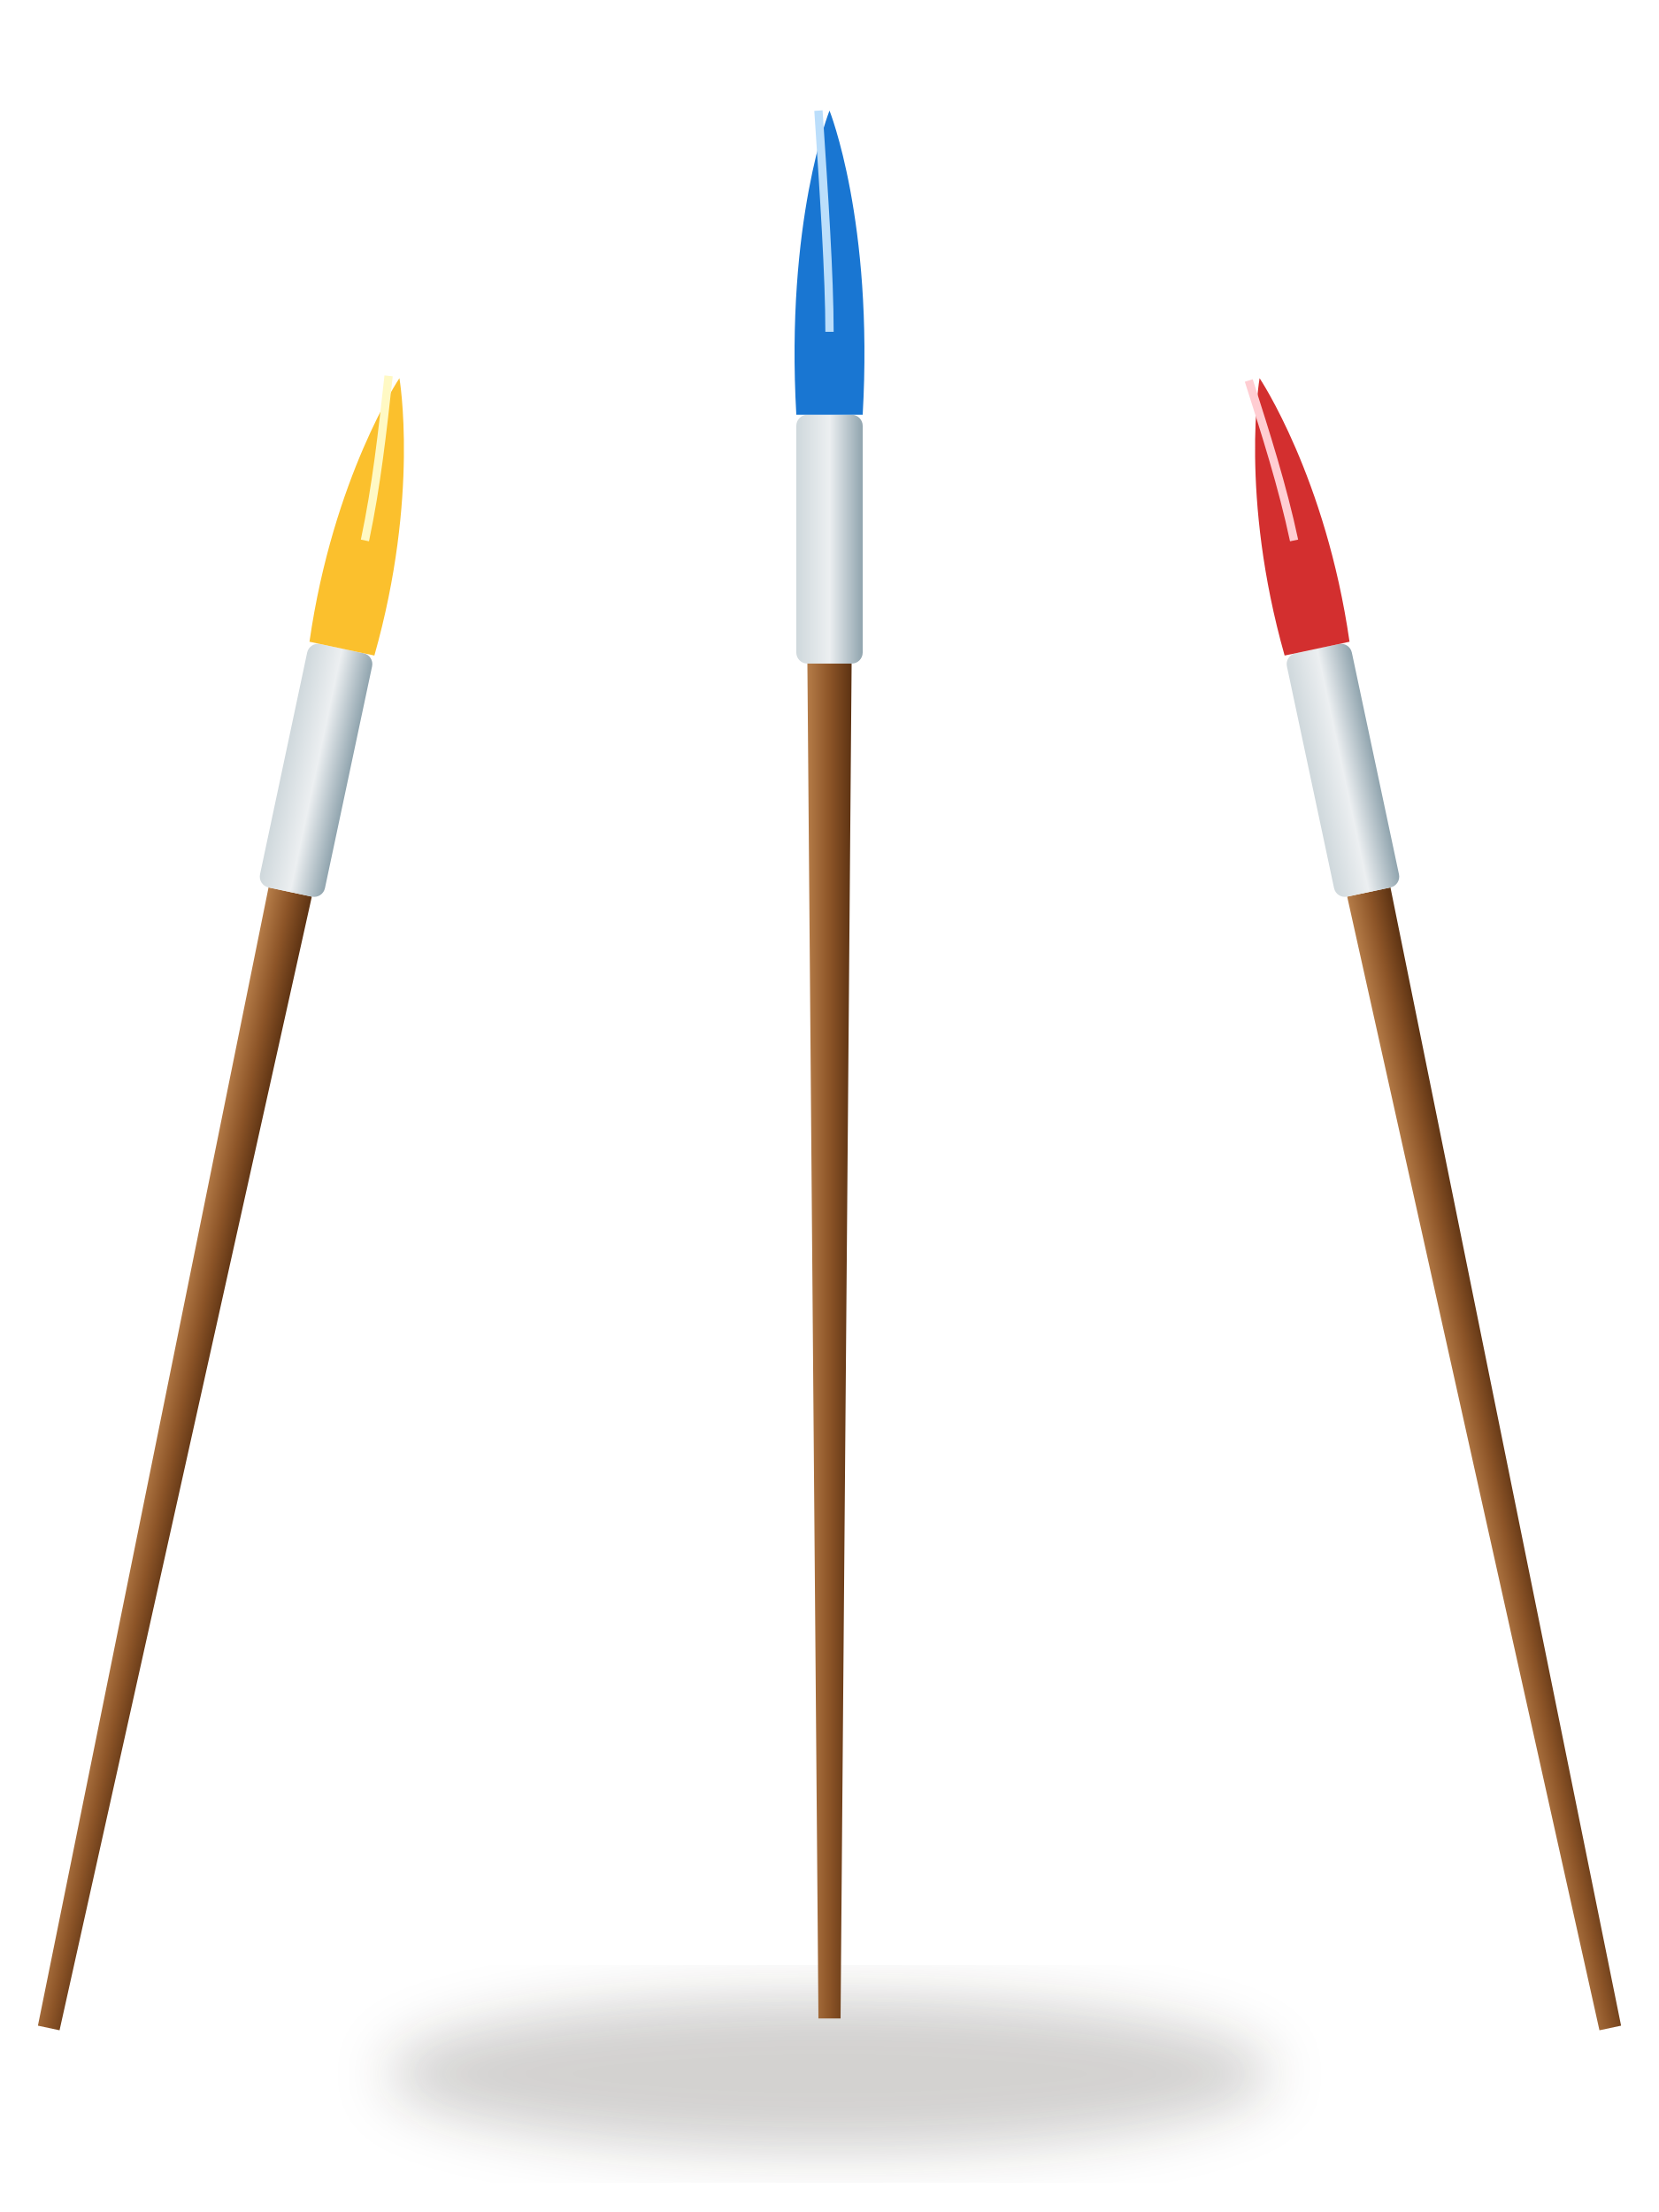
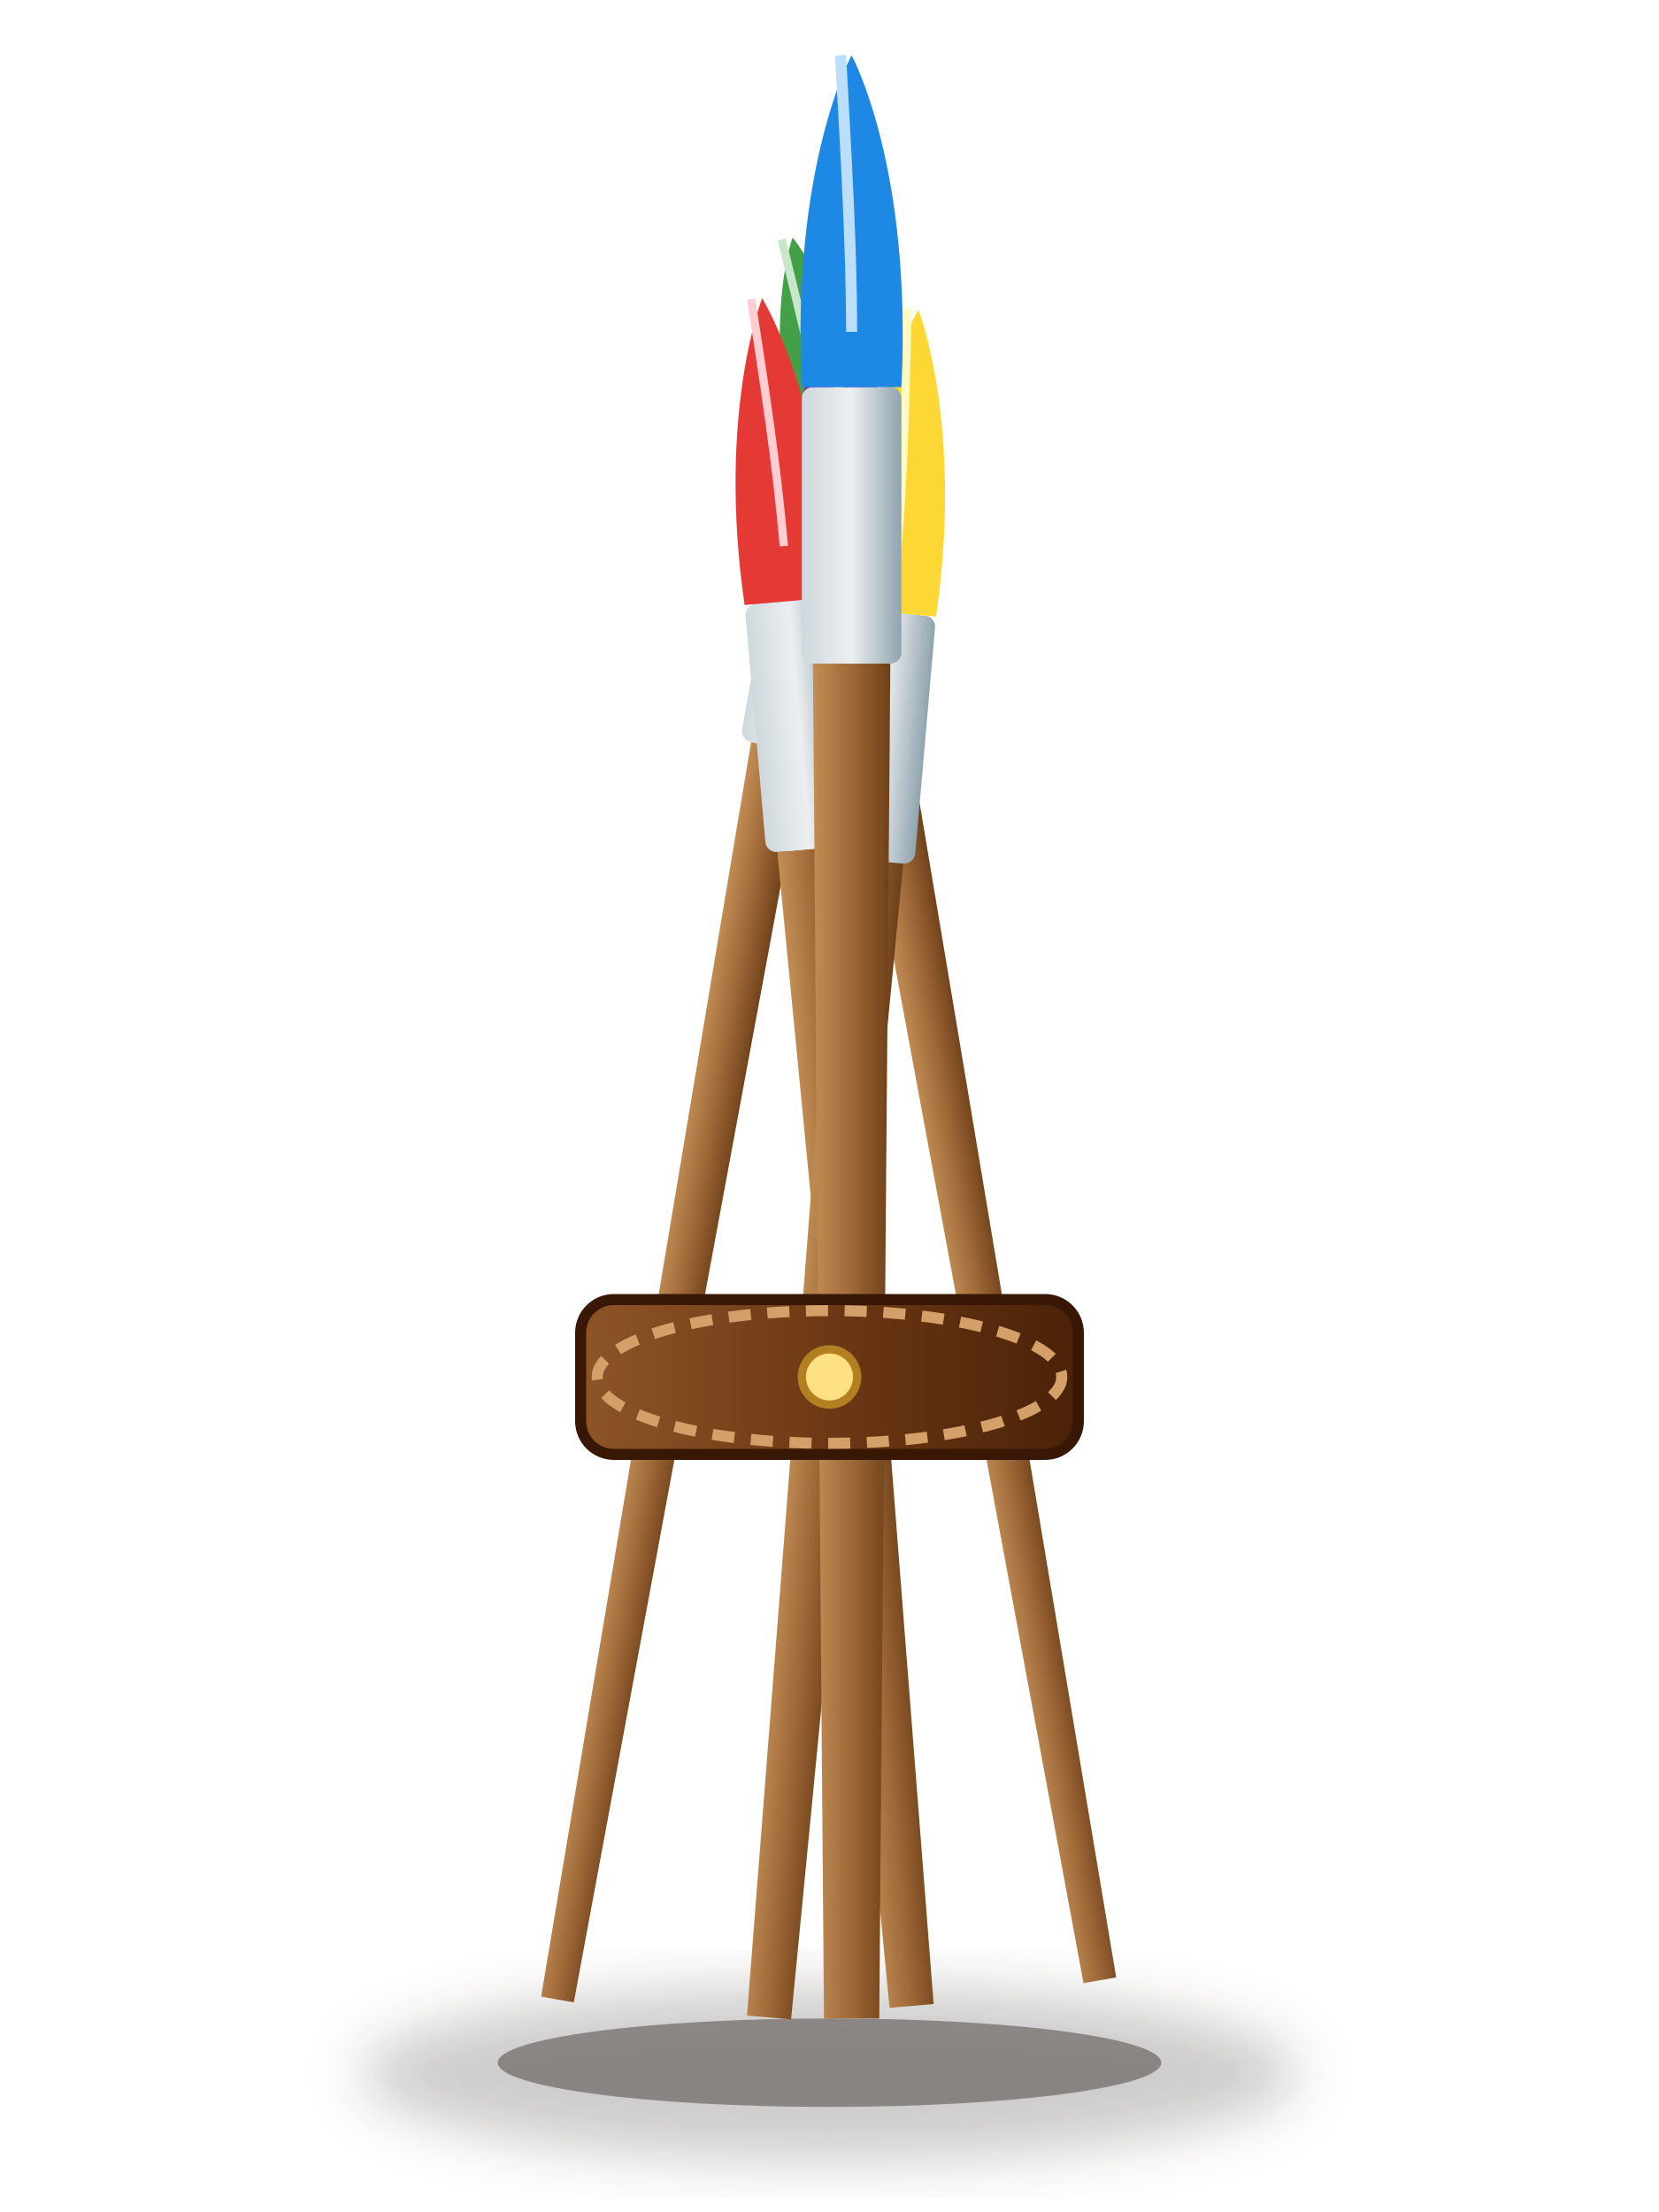
<svg xmlns="http://www.w3.org/2000/svg" viewBox="0 0 300 400">
  <defs>
    <filter id="br-sh" x="-20%" y="-20%" width="140%" height="140%">
      <feGaussianBlur stdDeviation="5" />
    </filter>
    <linearGradient id="ferrule" x1="0" y1="0" x2="1" y2="0">
      <stop offset="0%" stop-color="#CFD8DC" />
      <stop offset="50%" stop-color="#ECEFF1" />
      <stop offset="100%" stop-color="#90A4AE" />
    </linearGradient>
    <linearGradient id="handle-wood" x1="0" y1="0" x2="1" y2="0">
-       <stop offset="0%" stop-color="#B57C48" />
-       <stop offset="50%" stop-color="#8D5528" />
-       <stop offset="100%" stop-color="#5C3212" />
+       <stop offset="0%" stop-color="#C28E54" />
+       <stop offset="50%" stop-color="#9E6838" />
+       <stop offset="100%" stop-color="#6E4018" />
+     </linearGradient>
+     <linearGradient id="band-strap" x1="0" y1="0" x2="1" y2="0">
+       <stop offset="0%" stop-color="#8D5528" />
+       <stop offset="50%" stop-color="#6D3814" />
+       <stop offset="100%" stop-color="#4A2208" />
    </linearGradient>
  </defs>
-   <ellipse cx="150" cy="375" rx="80" ry="14" fill="#241B12" opacity="0.20" filter="url(#br-sh)" />
-   <g transform="translate(110, 20) rotate(-12 150 200)">
-     <polygon points="146,140 154,140 152,350 148,350" fill="url(#handle-wood)" />
-     <rect x="144" y="95" width="12" height="45" rx="2" fill="url(#ferrule)" />
-     <path d="M 144,95 C 142,65 150,45 150,45 C 150,45 158,65 156,95 Z" fill="#D32F2F" />
-     <path d="M 148,45 C 149,55 150,65 150,75" stroke="#FFCDD2" stroke-width="1.5" fill="none" />
+   <ellipse cx="150" cy="375" rx="85" ry="16" fill="#241B12" opacity="0.22" filter="url(#br-sh)" />
+   <ellipse cx="150" cy="373" rx="60" ry="8" fill="#140D07" opacity="0.38" />
+   <g transform="translate(130, 25) rotate(-10)">
+     <polygon points="5,110 15,110 13,340 7,340" fill="url(#handle-wood)" />
+     <rect x="3" y="70" width="14" height="40" rx="2" fill="url(#ferrule)" />
+     <path d="M 3,70 C 1,35 10,20 10,20 C 10,20 19,35 17,70 Z" fill="#43A047" />
+     <path d="M 8,20 C 9,35 10,50 10,60" stroke="#C8E6C9" stroke-width="1.5" fill="none" />
  </g>
-   <g transform="translate(0, 0)">
-     <polygon points="146,120 154,120 152,365 148,365" fill="url(#handle-wood)" />
-     <rect x="144" y="75" width="12" height="45" rx="2" fill="url(#ferrule)" />
-     <path d="M 144,75 C 142,40 150,20 150,20 C 150,20 158,40 156,75 Z" fill="#1976D2" />
-     <path d="M 148,20 C 149,35 150,50 150,60" stroke="#BBDEFB" stroke-width="1.5" fill="none" />
+   <g transform="translate(150, 25) rotate(10)">
+     <polygon points="5,110 15,110 13,340 7,340" fill="url(#handle-wood)" />
+     <rect x="3" y="70" width="14" height="40" rx="2" fill="url(#ferrule)" />
+     <path d="M 3,70 C 1,35 10,20 10,20 C 10,20 19,35 17,70 Z" fill="#8E24AA" />
+     <path d="M 8,20 C 9,35 10,50 10,60" stroke="#E1BEE7" stroke-width="1.5" fill="none" />
  </g>
-   <g transform="translate(-110, 20) rotate(12 150 200)">
-     <polygon points="146,140 154,140 152,350 148,350" fill="url(#handle-wood)" />
-     <rect x="144" y="95" width="12" height="45" rx="2" fill="url(#ferrule)" />
-     <path d="M 144,95 C 142,65 150,45 150,45 C 150,45 158,65 156,95 Z" fill="#FBC02D" />
-     <path d="M 148,45 C 149,55 150,65 150,75" stroke="#FFF9C4" stroke-width="1.5" fill="none" />
+   <g transform="translate(125, 45) rotate(-5)">
+     <polygon points="6,110 18,110 16,320 8,320" fill="url(#handle-wood)" />
+     <rect x="4" y="65" width="16" height="45" rx="2" fill="url(#ferrule)" />
+     <path d="M 4,65 C 2,30 12,10 12,10 C 12,10 22,30 20,65 Z" fill="#E53935" />
+     <path d="M 10,10 C 11,25 12,40 12,55" stroke="#FFCDD2" stroke-width="1.5" fill="none" />
+   </g>
+   <g transform="translate(155, 45) rotate(5)">
+     <polygon points="6,110 18,110 16,320 8,320" fill="url(#handle-wood)" />
+     <rect x="4" y="65" width="16" height="45" rx="2" fill="url(#ferrule)" />
+     <path d="M 4,65 C 2,30 12,10 12,10 C 12,10 22,30 20,65 Z" fill="#FDD835" />
+     <path d="M 10,10 C 11,25 12,40 12,55" stroke="#FFF9C4" stroke-width="1.5" fill="none" />
+   </g>
+   <g transform="translate(140, 10)">
+     <polygon points="7,110 21,110 19,355 9,355" fill="url(#handle-wood)" />
+     <rect x="5" y="60" width="18" height="50" rx="2" fill="url(#ferrule)" />
+     <path d="M 5,60 C 3,20 14,0 14,0 C 14,0 25,20 23,60 Z" fill="#1E88E5" />
+     <path d="M 12,0 C 13,18 14,35 14,50" stroke="#BBDEFB" stroke-width="2" fill="none" />
+   </g>
+   <g transform="translate(105, 235)">
+     <rect x="0" y="0" width="90" height="28" rx="6" fill="url(#band-strap)" stroke="#381804" stroke-width="2" />
+     <ellipse cx="45" cy="14" rx="42" ry="12" fill="none" stroke="#D4A06A" stroke-width="2" stroke-dasharray="4 3" />
+     <circle cx="45" cy="14" r="5" fill="#FFE082" stroke="#B28020" stroke-width="1.5" />
  </g>
</svg>
